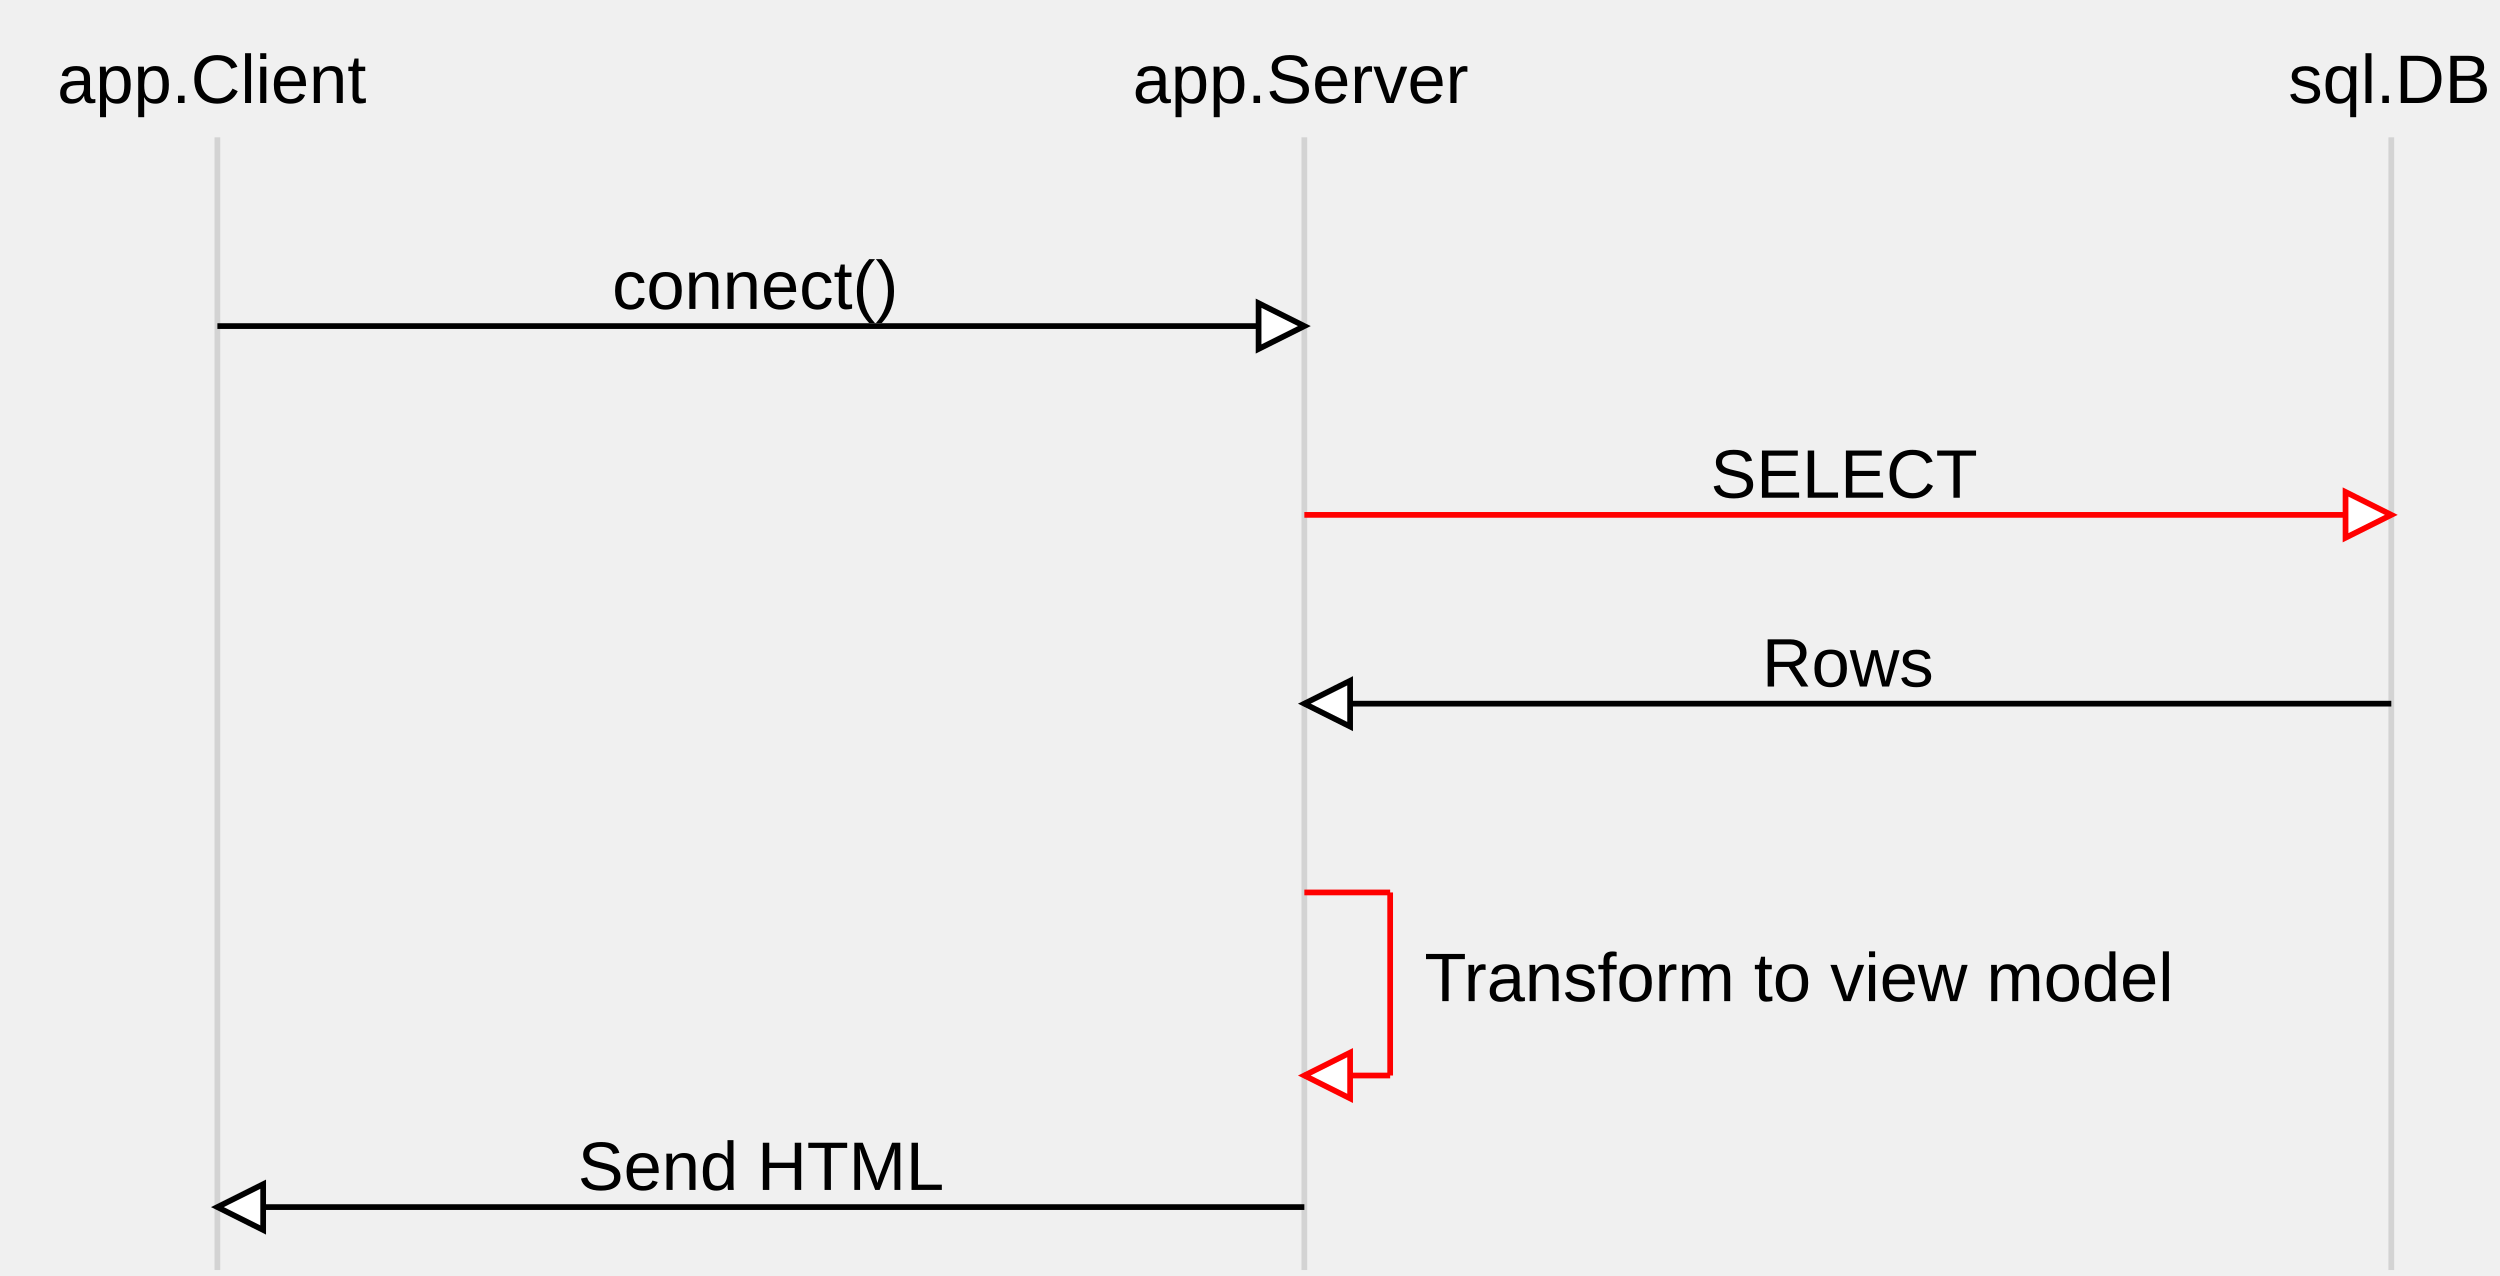
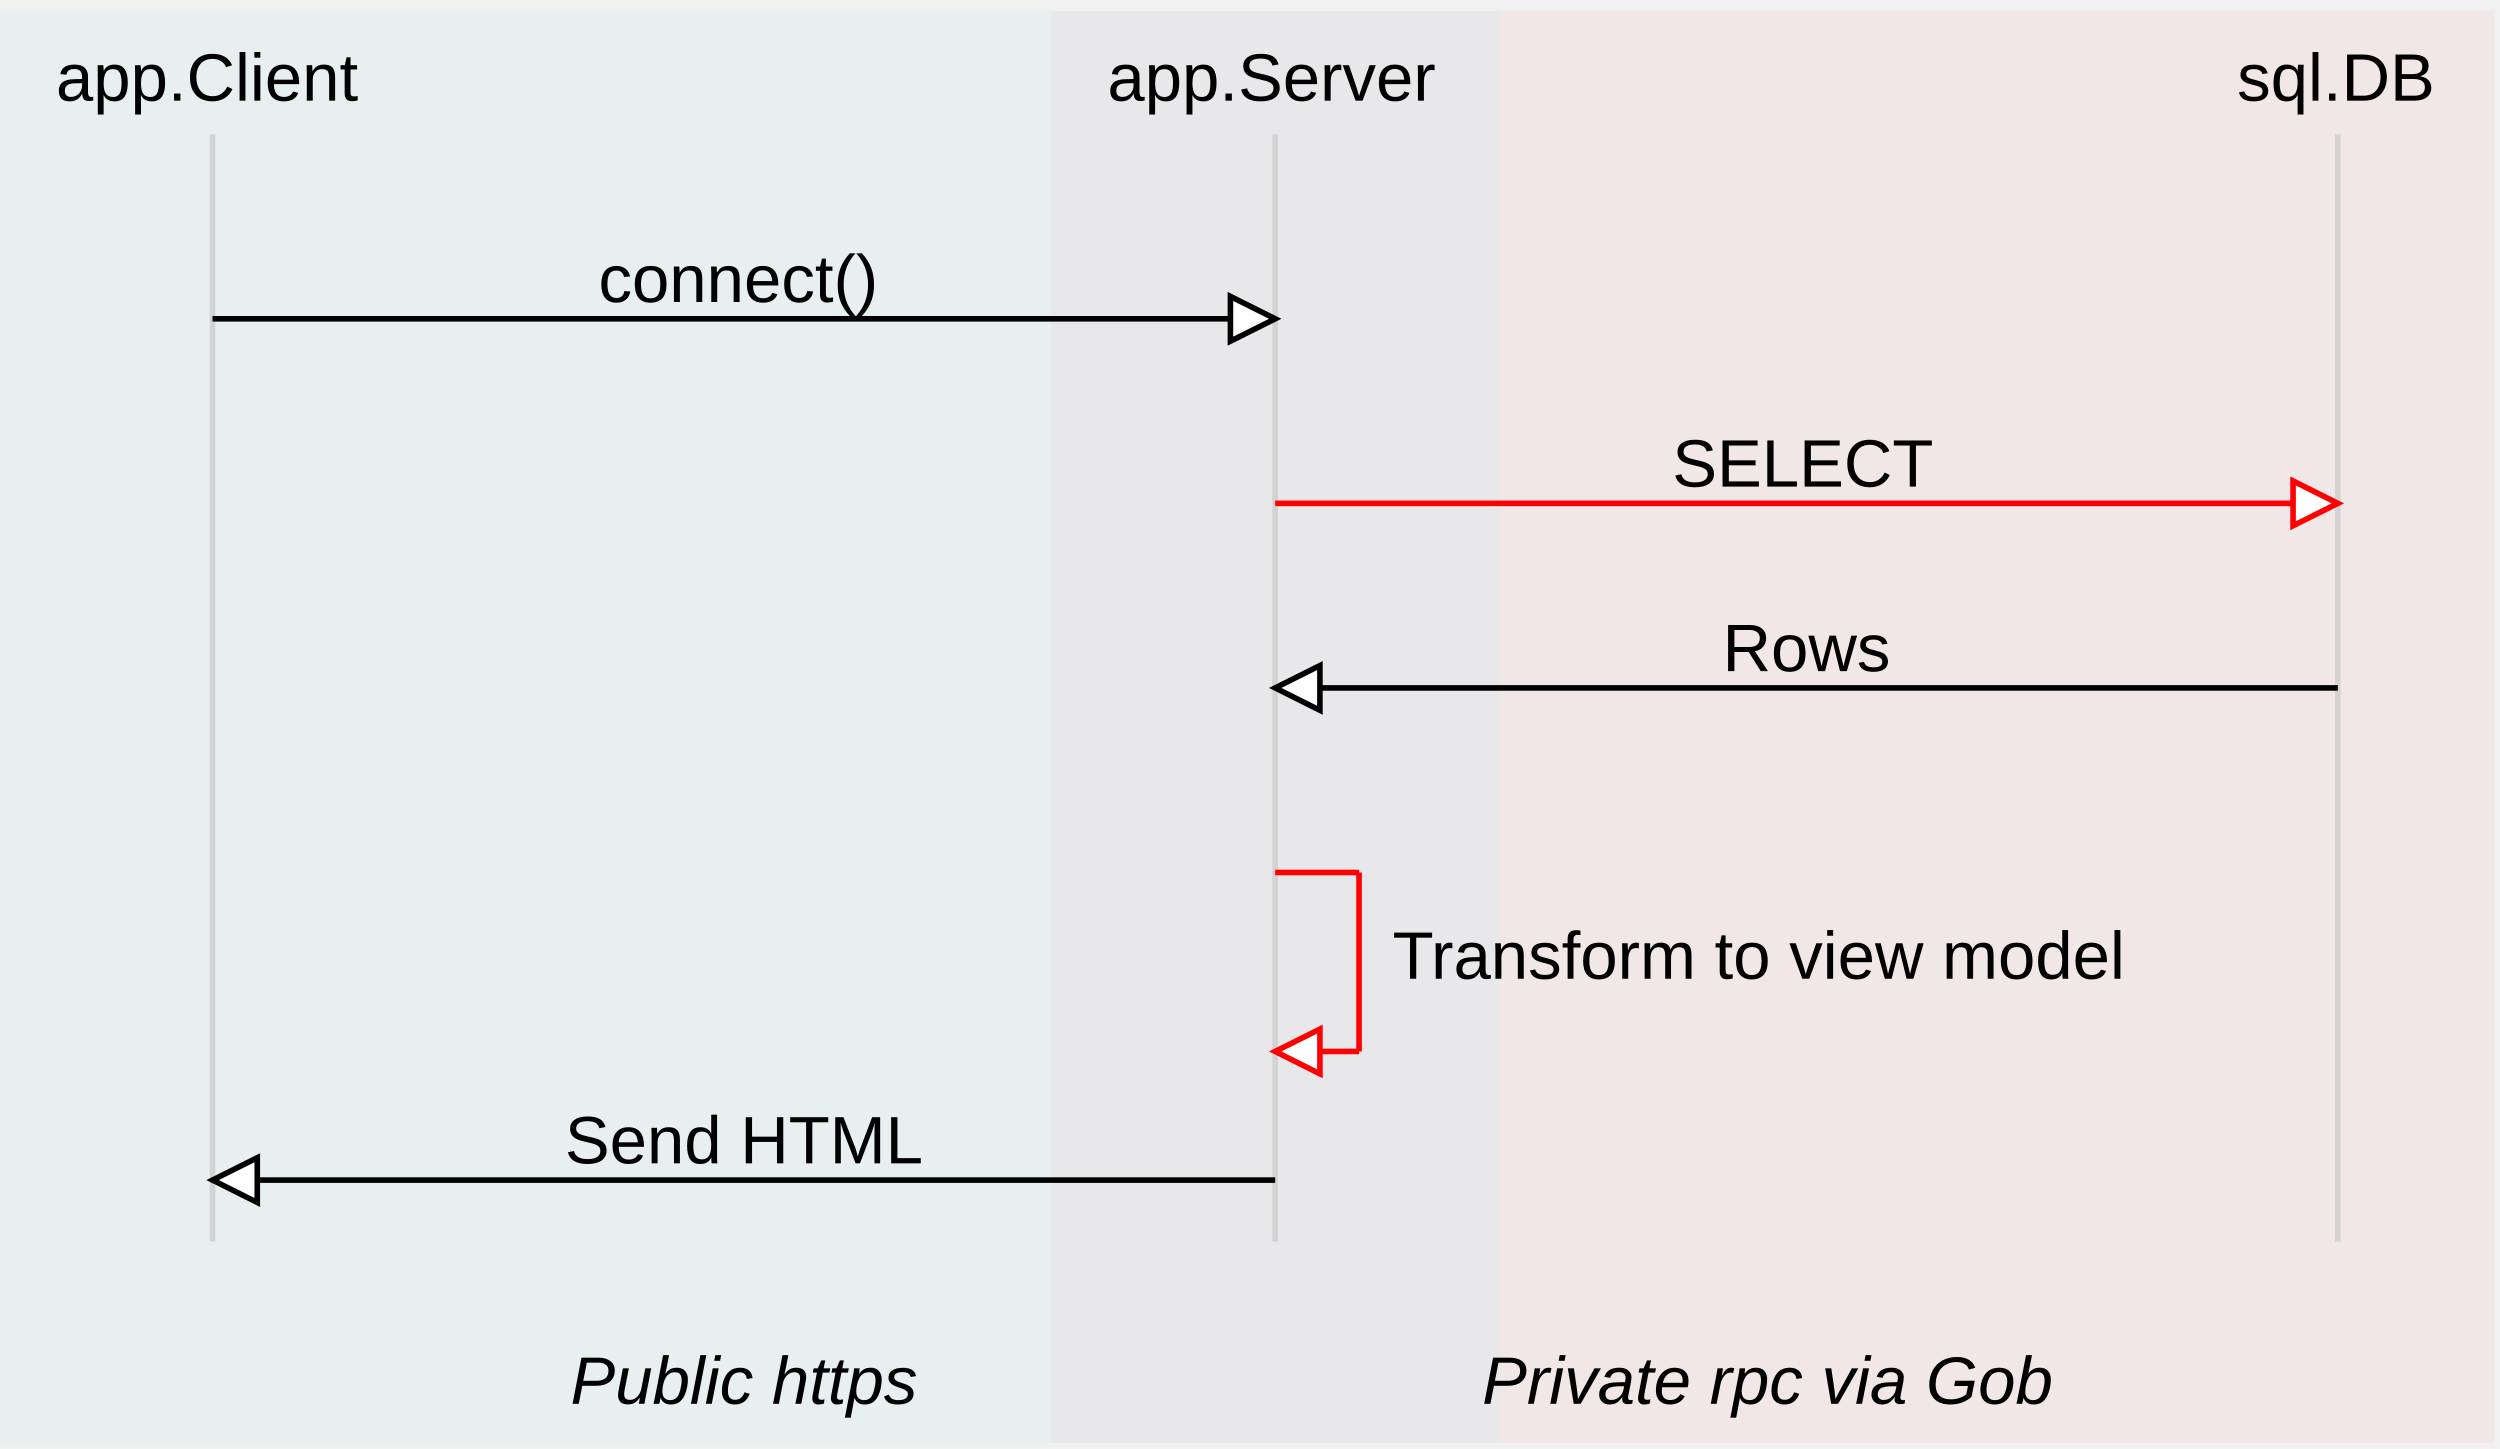
- <svg xmlns="http://www.w3.org/2000/svg" font-family="Arial,Helvetica,sans-serif" width="437" height="223">
+ <svg xmlns="http://www.w3.org/2000/svg" font-family="Arial,Helvetica,sans-serif" width="447" height="259">
+   <rect stroke="black" stroke-width="0" fill="#ff9999" fill-opacity="0.1" x="188" y="2" width="258" height="256" />
+   <text class="area-red-title" font-size="12px" x="194" y="20" />
+   <rect stroke="black" stroke-width="0" fill="#99e6ff" fill-opacity="0.1" x="0" y="2" width="268" height="256" />
+   <text class="area-blue-title" font-size="12px" x="6" y="20" />
  <line stroke="#d3d3d3" x1="38" y1="24" x2="38" y2="222" />
  <text font-family="Arial,Helvetica,sans-serif" font-size="12px" x="10" y="18">app.Client</text>
  <line stroke="#d3d3d3" x1="228" y1="24" x2="228" y2="222" />
  <text font-family="Arial,Helvetica,sans-serif" font-size="12px" x="198" y="18">app.Server</text>
+   <text font-style="italic" font-family="Arial,Helvetica,sans-serif" font-size="12px" x="102" y="251">Public https</text>
  <line stroke="#d3d3d3" x1="418" y1="24" x2="418" y2="222" />
  <text font-family="Arial,Helvetica,sans-serif" font-size="12px" x="400" y="18">sql.DB</text>
+   <text font-style="italic" font-family="Arial,Helvetica,sans-serif" font-size="12px" x="265" y="251">Private rpc via Gob</text>
  <path stroke="black" d="M38,57 L228,57" />
  <g transform="rotate(0 228 57)">
    <path stroke="black" fill="#ffffff" d="M228,57 l-8,-4 l 0,8 Z" />
  </g>
  <text font-family="Arial,Helvetica,sans-serif" font-size="12px" x="107" y="54">connect()</text>
  <path stroke="red" d="M228,90 L418,90" />
  <g transform="rotate(0 418 90)">
    <path stroke="red" fill="#ffffff" d="M418,90 l-8,-4 l 0,8 Z" />
  </g>
  <text font-family="Arial,Helvetica,sans-serif" font-size="12px" x="299" y="87">SELECT</text>
  <path stroke="black" d="M418,123 L228,123" />
  <g transform="rotate(180 228 123)">
    <path stroke="black" fill="#ffffff" d="M228,123 l-8,-4 l 0,8 Z" />
  </g>
  <text font-family="Arial,Helvetica,sans-serif" font-size="12px" x="308" y="120">Rows</text>
  <line stroke="red" x1="228" y1="156" x2="243" y2="156" />
  <line stroke="red" x1="243" y1="156" x2="243" y2="188" />
  <path stroke="red" d="M243,188 L228,188" />
  <g transform="rotate(180 228 188)">
    <path stroke="red" fill="#ffffff" d="M228,188 l-8,-4 l 0,8 Z" />
  </g>
  <text font-family="Arial,Helvetica,sans-serif" font-size="12px" x="249" y="175">Transform to view model</text>
  <path stroke="black" d="M228,211 L38,211" />
  <g transform="rotate(180 38 211)">
    <path stroke="black" fill="#ffffff" d="M38,211 l-8,-4 l 0,8 Z" />
  </g>
  <text font-family="Arial,Helvetica,sans-serif" font-size="12px" x="101" y="208">Send HTML</text>
</svg>
